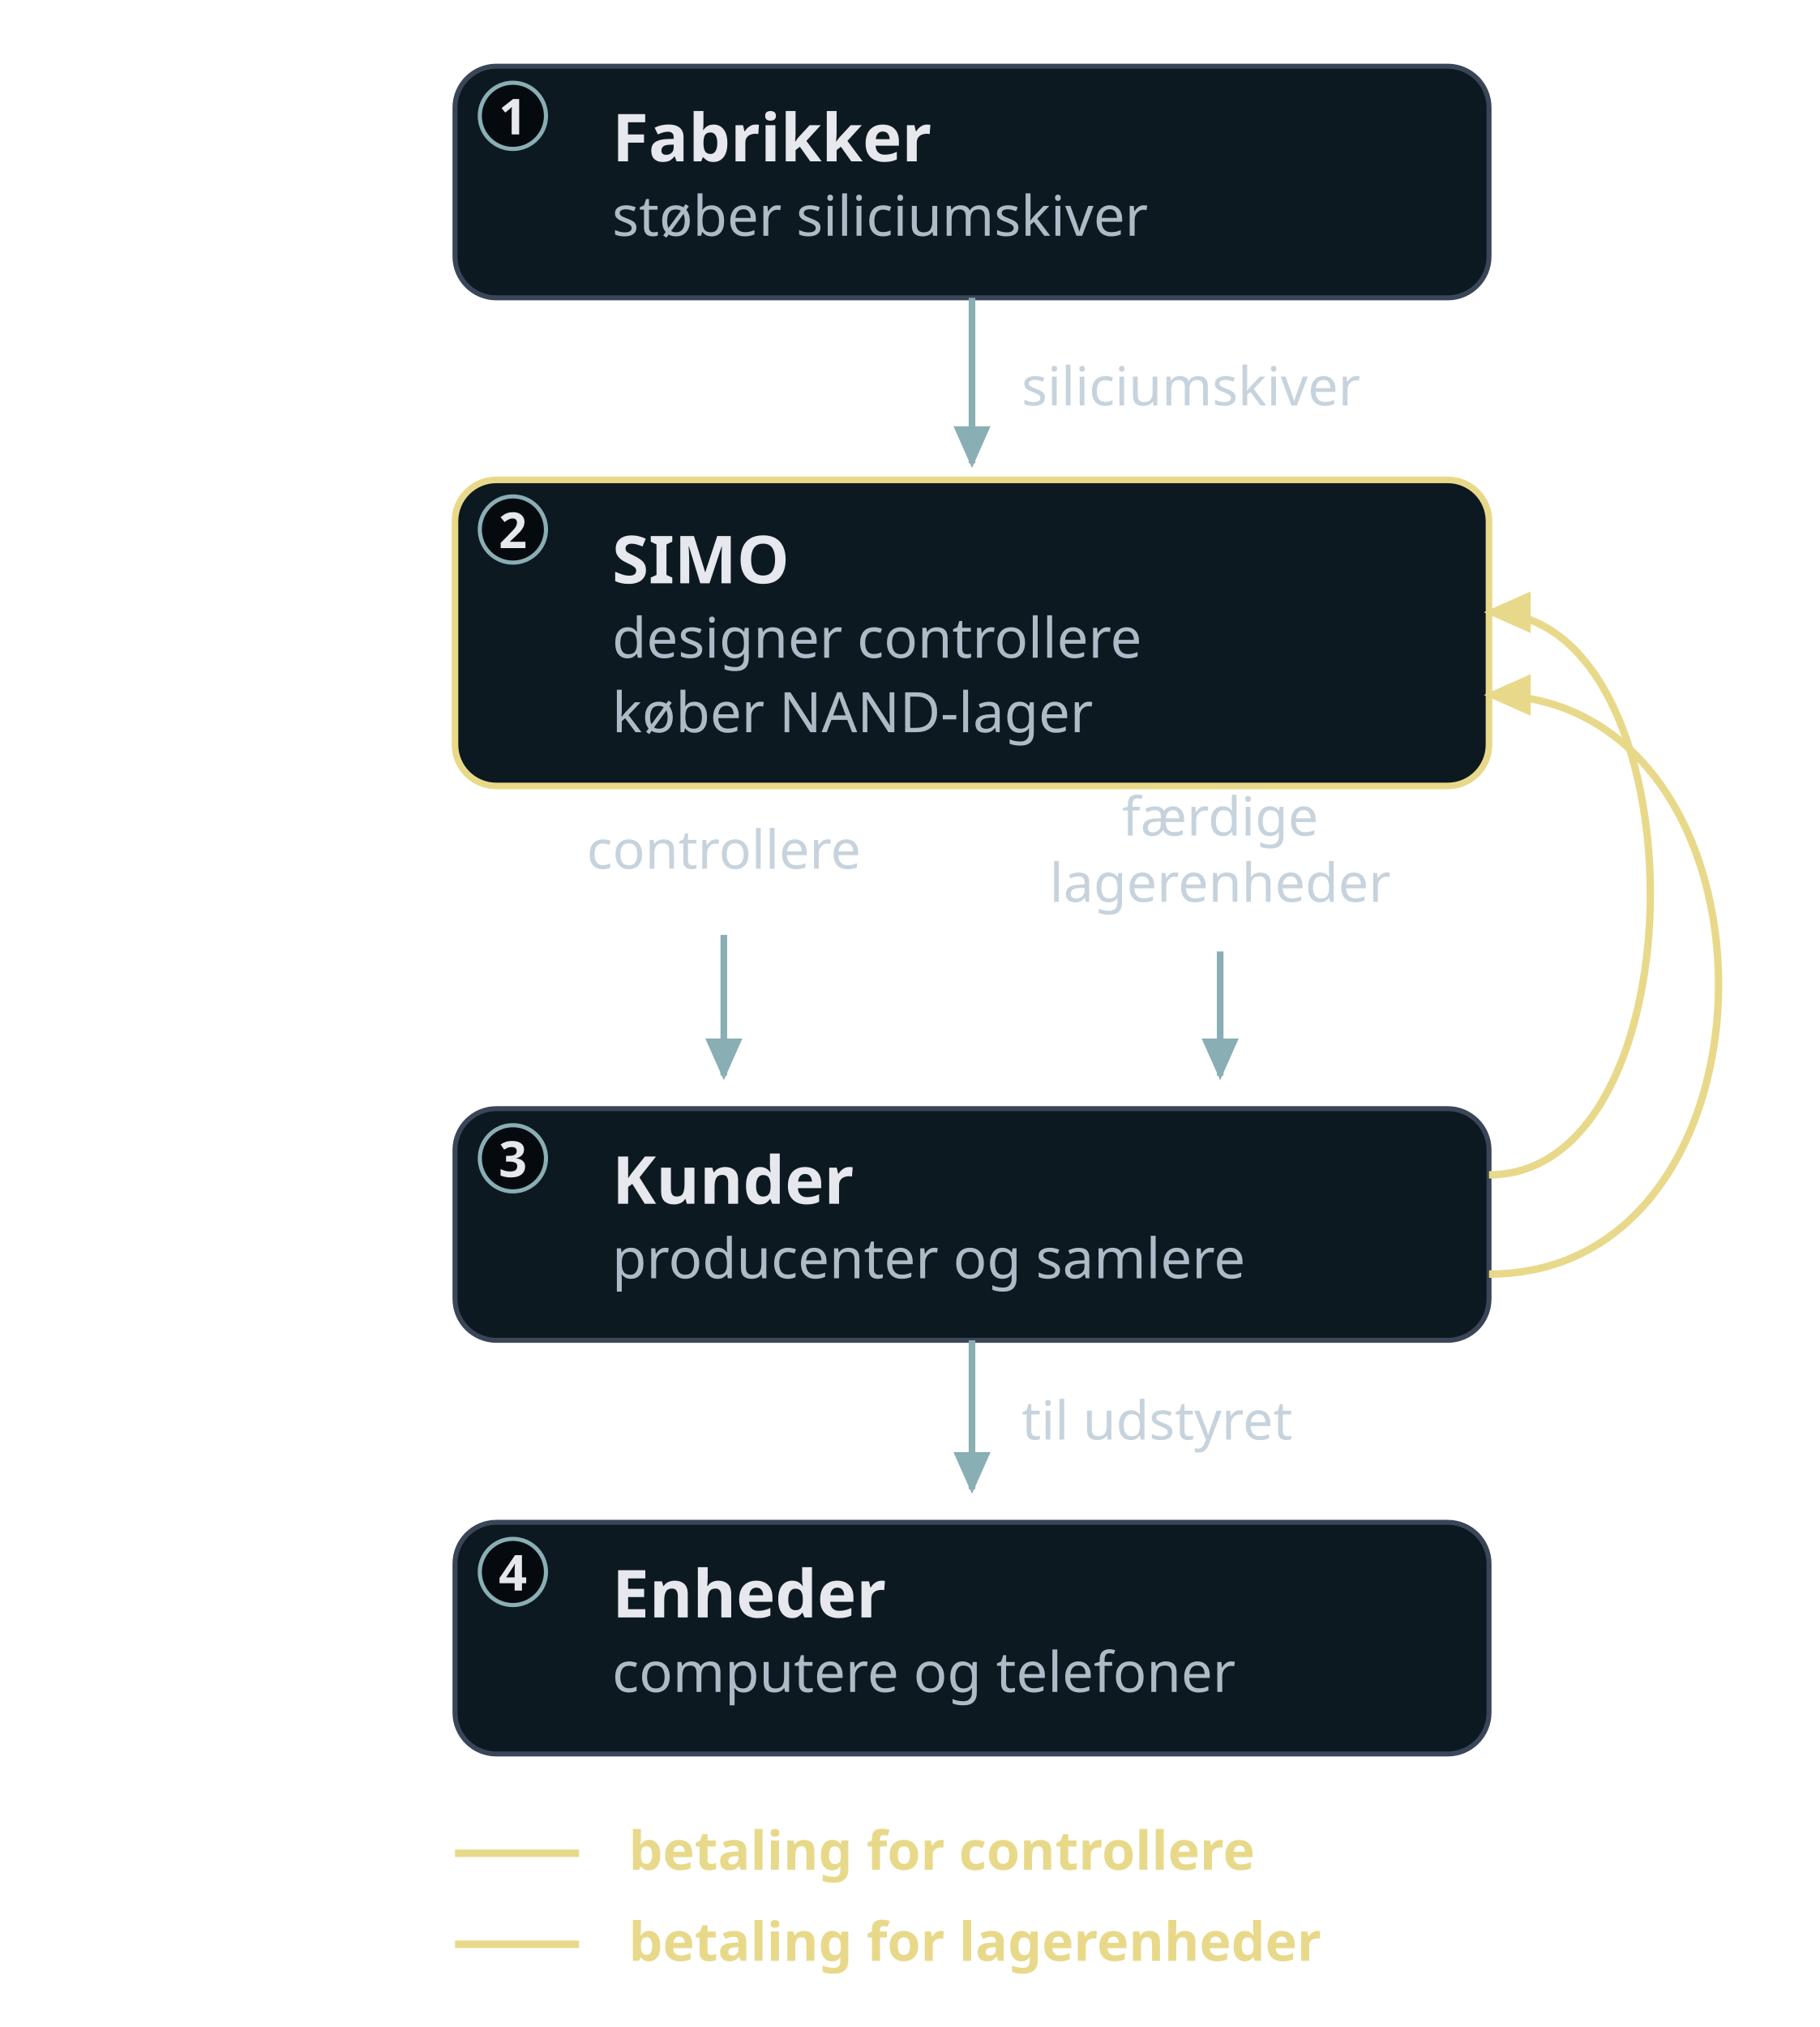
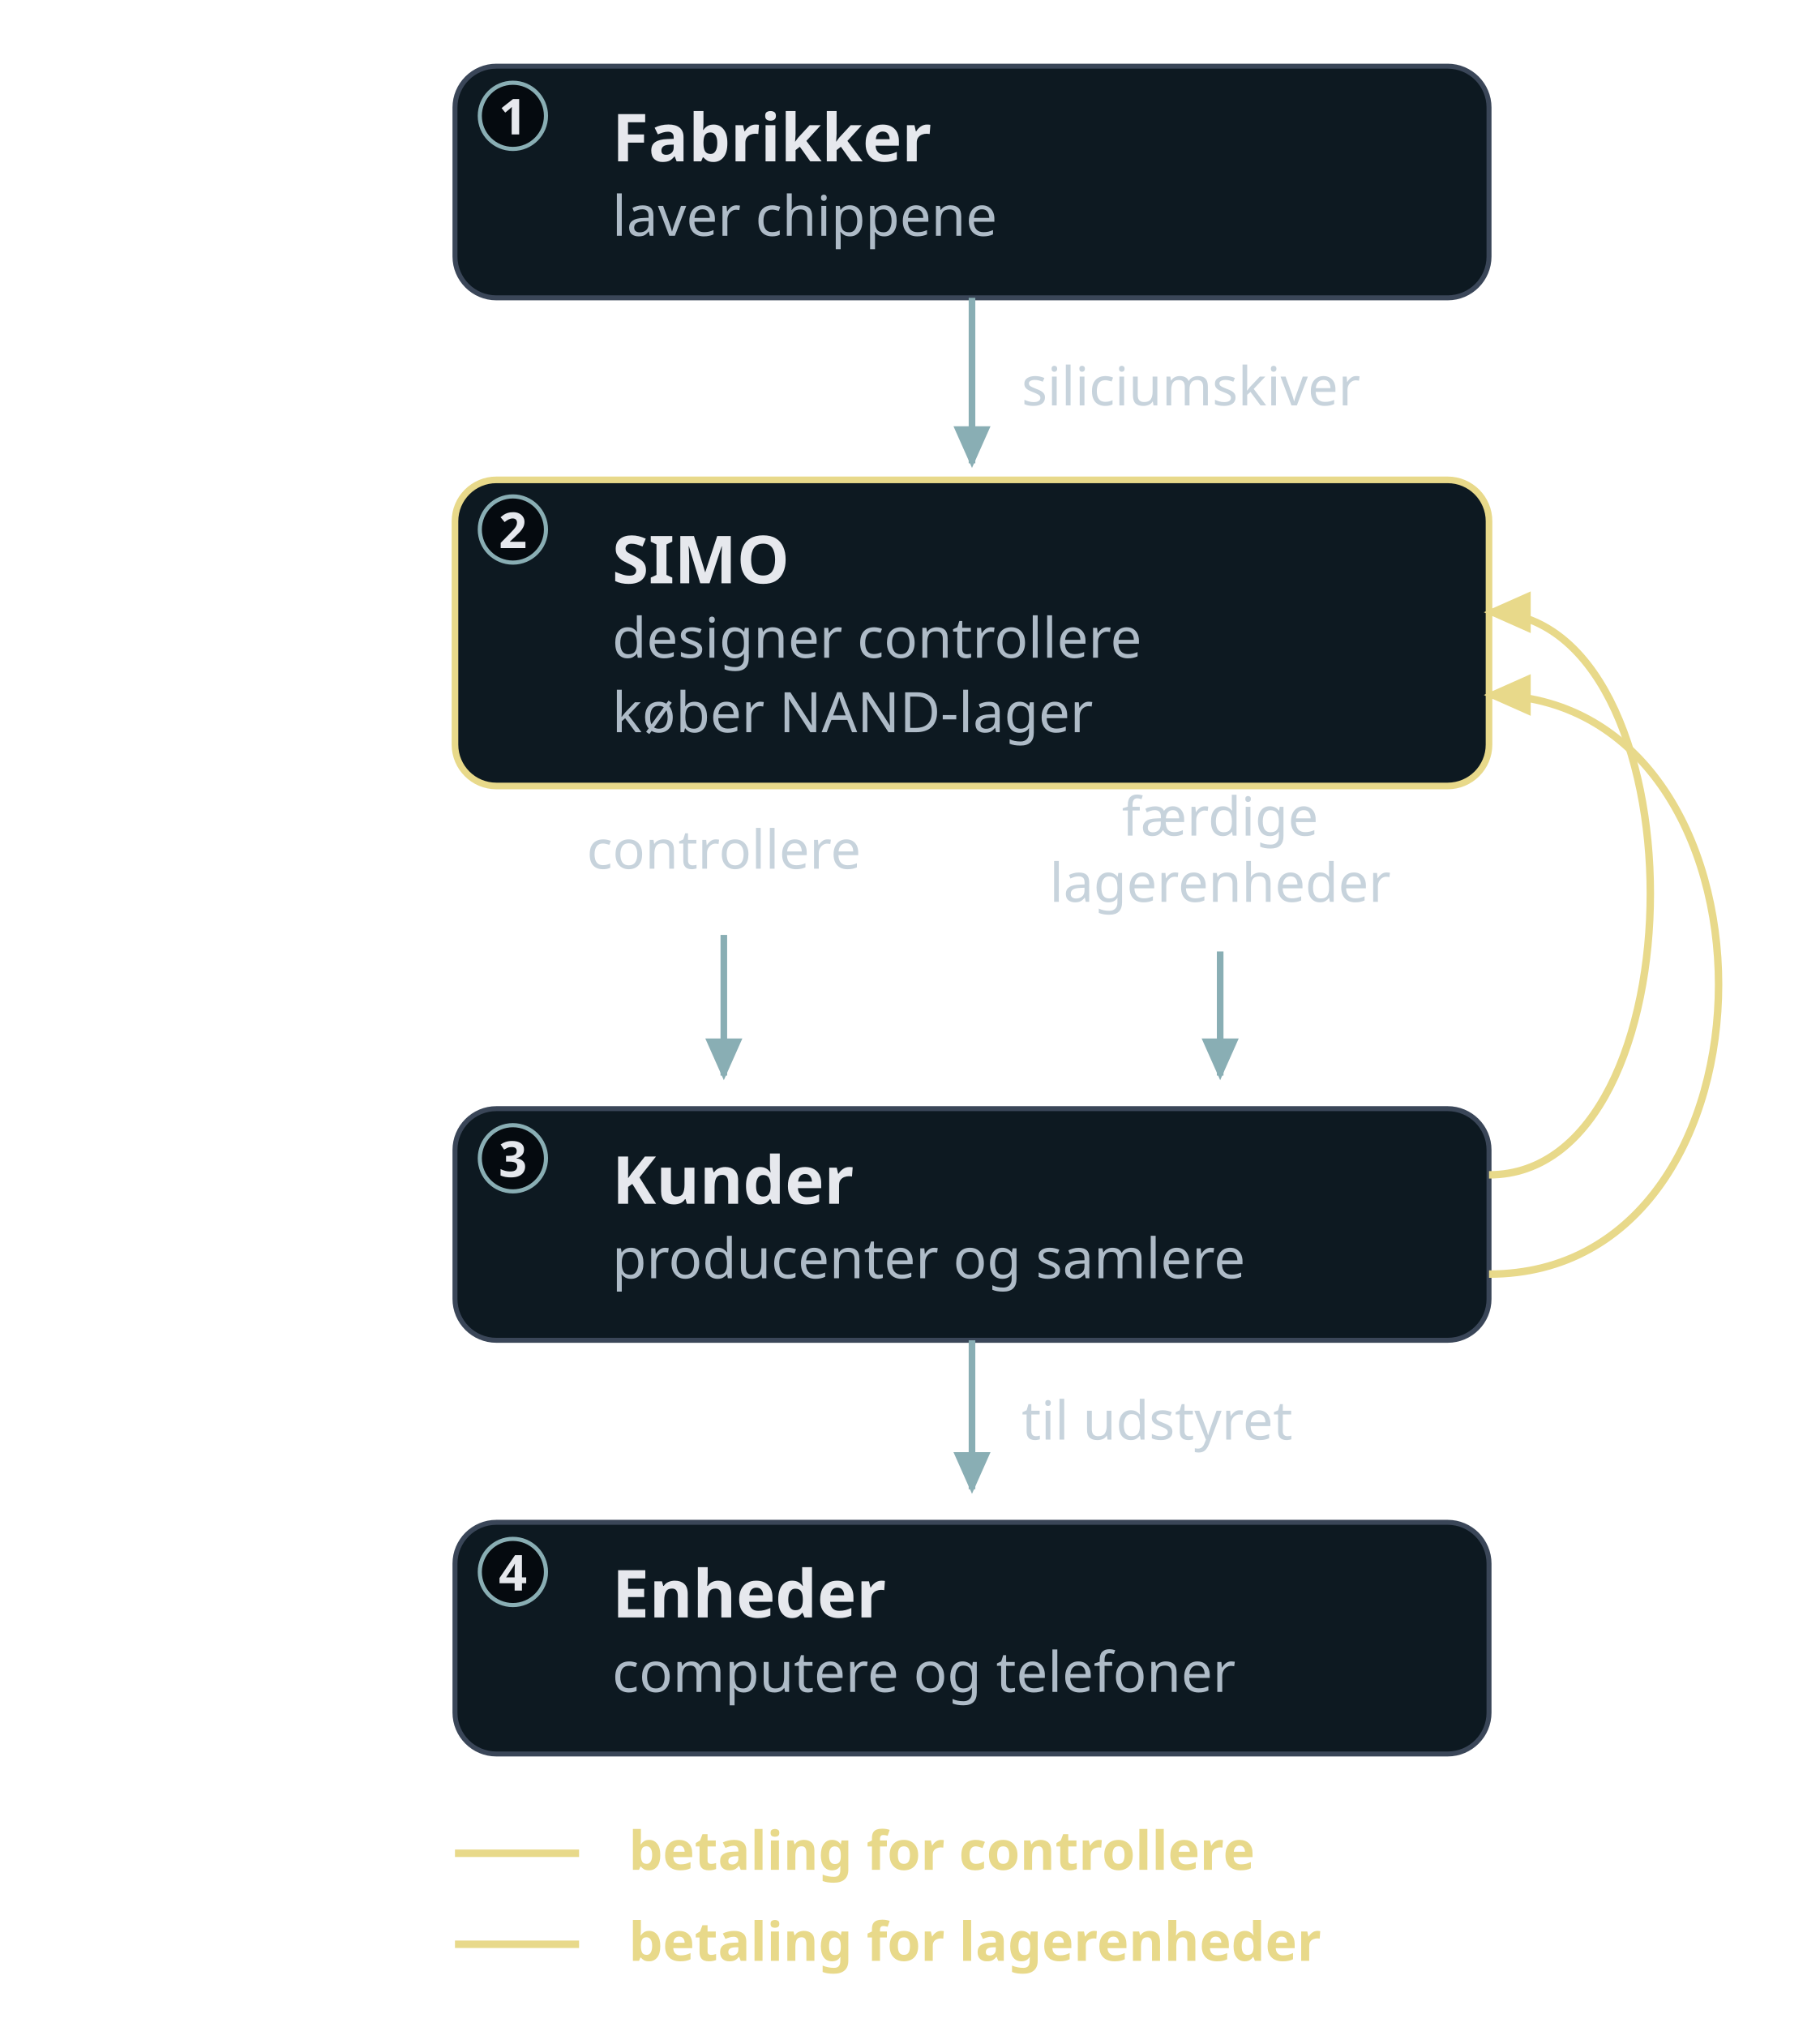
<svg xmlns="http://www.w3.org/2000/svg" class="cr-model cr-model-d" viewBox="0 0 440 490" role="img" aria-labelledby="cr-model-t cr-model-d">
  <defs>
    <marker id="cr-pil" viewBox="0 0 10 10" refX="8" refY="5" markerWidth="7" markerHeight="7" orient="auto-start-reverse">
      <path d="M0,1 L9,5 L0,9 z" fill="#89aeb4" />
    </marker>
    <marker id="cr-pil-g" viewBox="0 0 10 10" refX="8" refY="5" markerWidth="7" markerHeight="7" orient="auto-start-reverse">
      <path d="M0,1 L9,5 L0,9 z" fill="#e8d98a" />
    </marker>
  </defs>
  <style>
.cr-model-d .t{text-anchor:start;font:600 16px 'DM Sans',sans-serif;fill:#e6e8ed}
.cr-model-d .s{text-anchor:start;font:400 13.5px 'DM Sans',sans-serif;fill:#aebbc7}
.cr-model-d .pr{text-anchor:start;font:500 13px 'DM Sans',sans-serif;fill:#c7d3dc}
.cr-model-d .prm{text-anchor:middle;font:500 13px 'DM Sans',sans-serif;fill:#c7d3dc}
.cr-model-d .pg{text-anchor:start;font:600 13px 'DM Sans',sans-serif;fill:#e8d98a}
.cr-model-d .k{fill:#0d1921;stroke:#3a4658;stroke-width:1.2}
.cr-model-d .l{fill:none;stroke:#89aeb4;stroke-width:1.6}
.cr-model-d .g1{fill:none;stroke:#e8d98a;stroke-width:1.8}
.cr-model-d .nr{fill:#050a0f;stroke:#89aeb4;stroke-width:1}
.cr-model-d .nrt{font:600 12px 'DM Sans',sans-serif;fill:#e6e8ed;text-anchor:middle}
</style>
  <rect class="k" x="110" y="16" width="250" height="56" rx="10" />
  <circle class="nr" cx="124" cy="28" r="8" />
  <text class="nrt" x="124" y="32.5">1</text>
  <text class="t" x="148" y="39">Fabrikker</text>
-   <text class="s" x="148" y="57">støber siliciumskiver</text>
+   <text class="s" x="148" y="57">laver chippene</text>
  <path class="l" d="M235,72 V112" marker-end="url(#cr-pil)" />
  <text class="pr" x="247" y="98">siliciumskiver</text>
  <rect class="k" x="110" y="116" width="250" height="74" rx="10" style="stroke:#e8d98a;stroke-width:1.6" />
  <circle class="nr" cx="124" cy="128" r="8" />
  <text class="nrt" x="124" y="132.5">2</text>
  <text class="t" x="148" y="141">SIMO</text>
  <text class="s" x="148" y="159">designer controllere</text>
  <text class="s" x="148" y="177">køber NAND-lager</text>
  <text class="prm" x="175" y="210">controllere</text>
  <path class="l" d="M175,226 V260" marker-end="url(#cr-pil)" />
  <text class="prm" x="295" y="202">færdige</text>
  <text class="prm" x="295" y="218">lagerenheder</text>
  <path class="l" d="M295,230 V260" marker-end="url(#cr-pil)" />
  <rect class="k" x="110" y="268" width="250" height="56" rx="10" />
  <circle class="nr" cx="124" cy="280" r="8" />
  <text class="nrt" x="124" y="284.5">3</text>
  <text class="t" x="148" y="291">Kunder</text>
  <text class="s" x="148" y="309">producenter og samlere</text>
  <path class="l" d="M235,324 V360" marker-end="url(#cr-pil)" />
  <text class="pr" x="247" y="348">til udstyret</text>
  <rect class="k" x="110" y="368" width="250" height="56" rx="10" />
  <circle class="nr" cx="124" cy="380" r="8" />
  <text class="nrt" x="124" y="384.5">4</text>
  <text class="t" x="148" y="391">Enheder</text>
  <text class="s" x="148" y="409">computere og telefoner</text>
  <path class="g1" d="M360,284 C412,284 412,148 360,148" marker-end="url(#cr-pil-g)" />
  <path class="g1" d="M360,308 C434,308 434,168 360,168" marker-end="url(#cr-pil-g)" />
  <line x1="110" x2="140" y1="448" y2="448" class="g1" />
  <text class="pg" x="152" y="452">betaling for controllere</text>
  <line x1="110" x2="140" y1="470" y2="470" class="g1" />
  <text class="pg" x="152" y="474">betaling for lagerenheder</text>
</svg>
